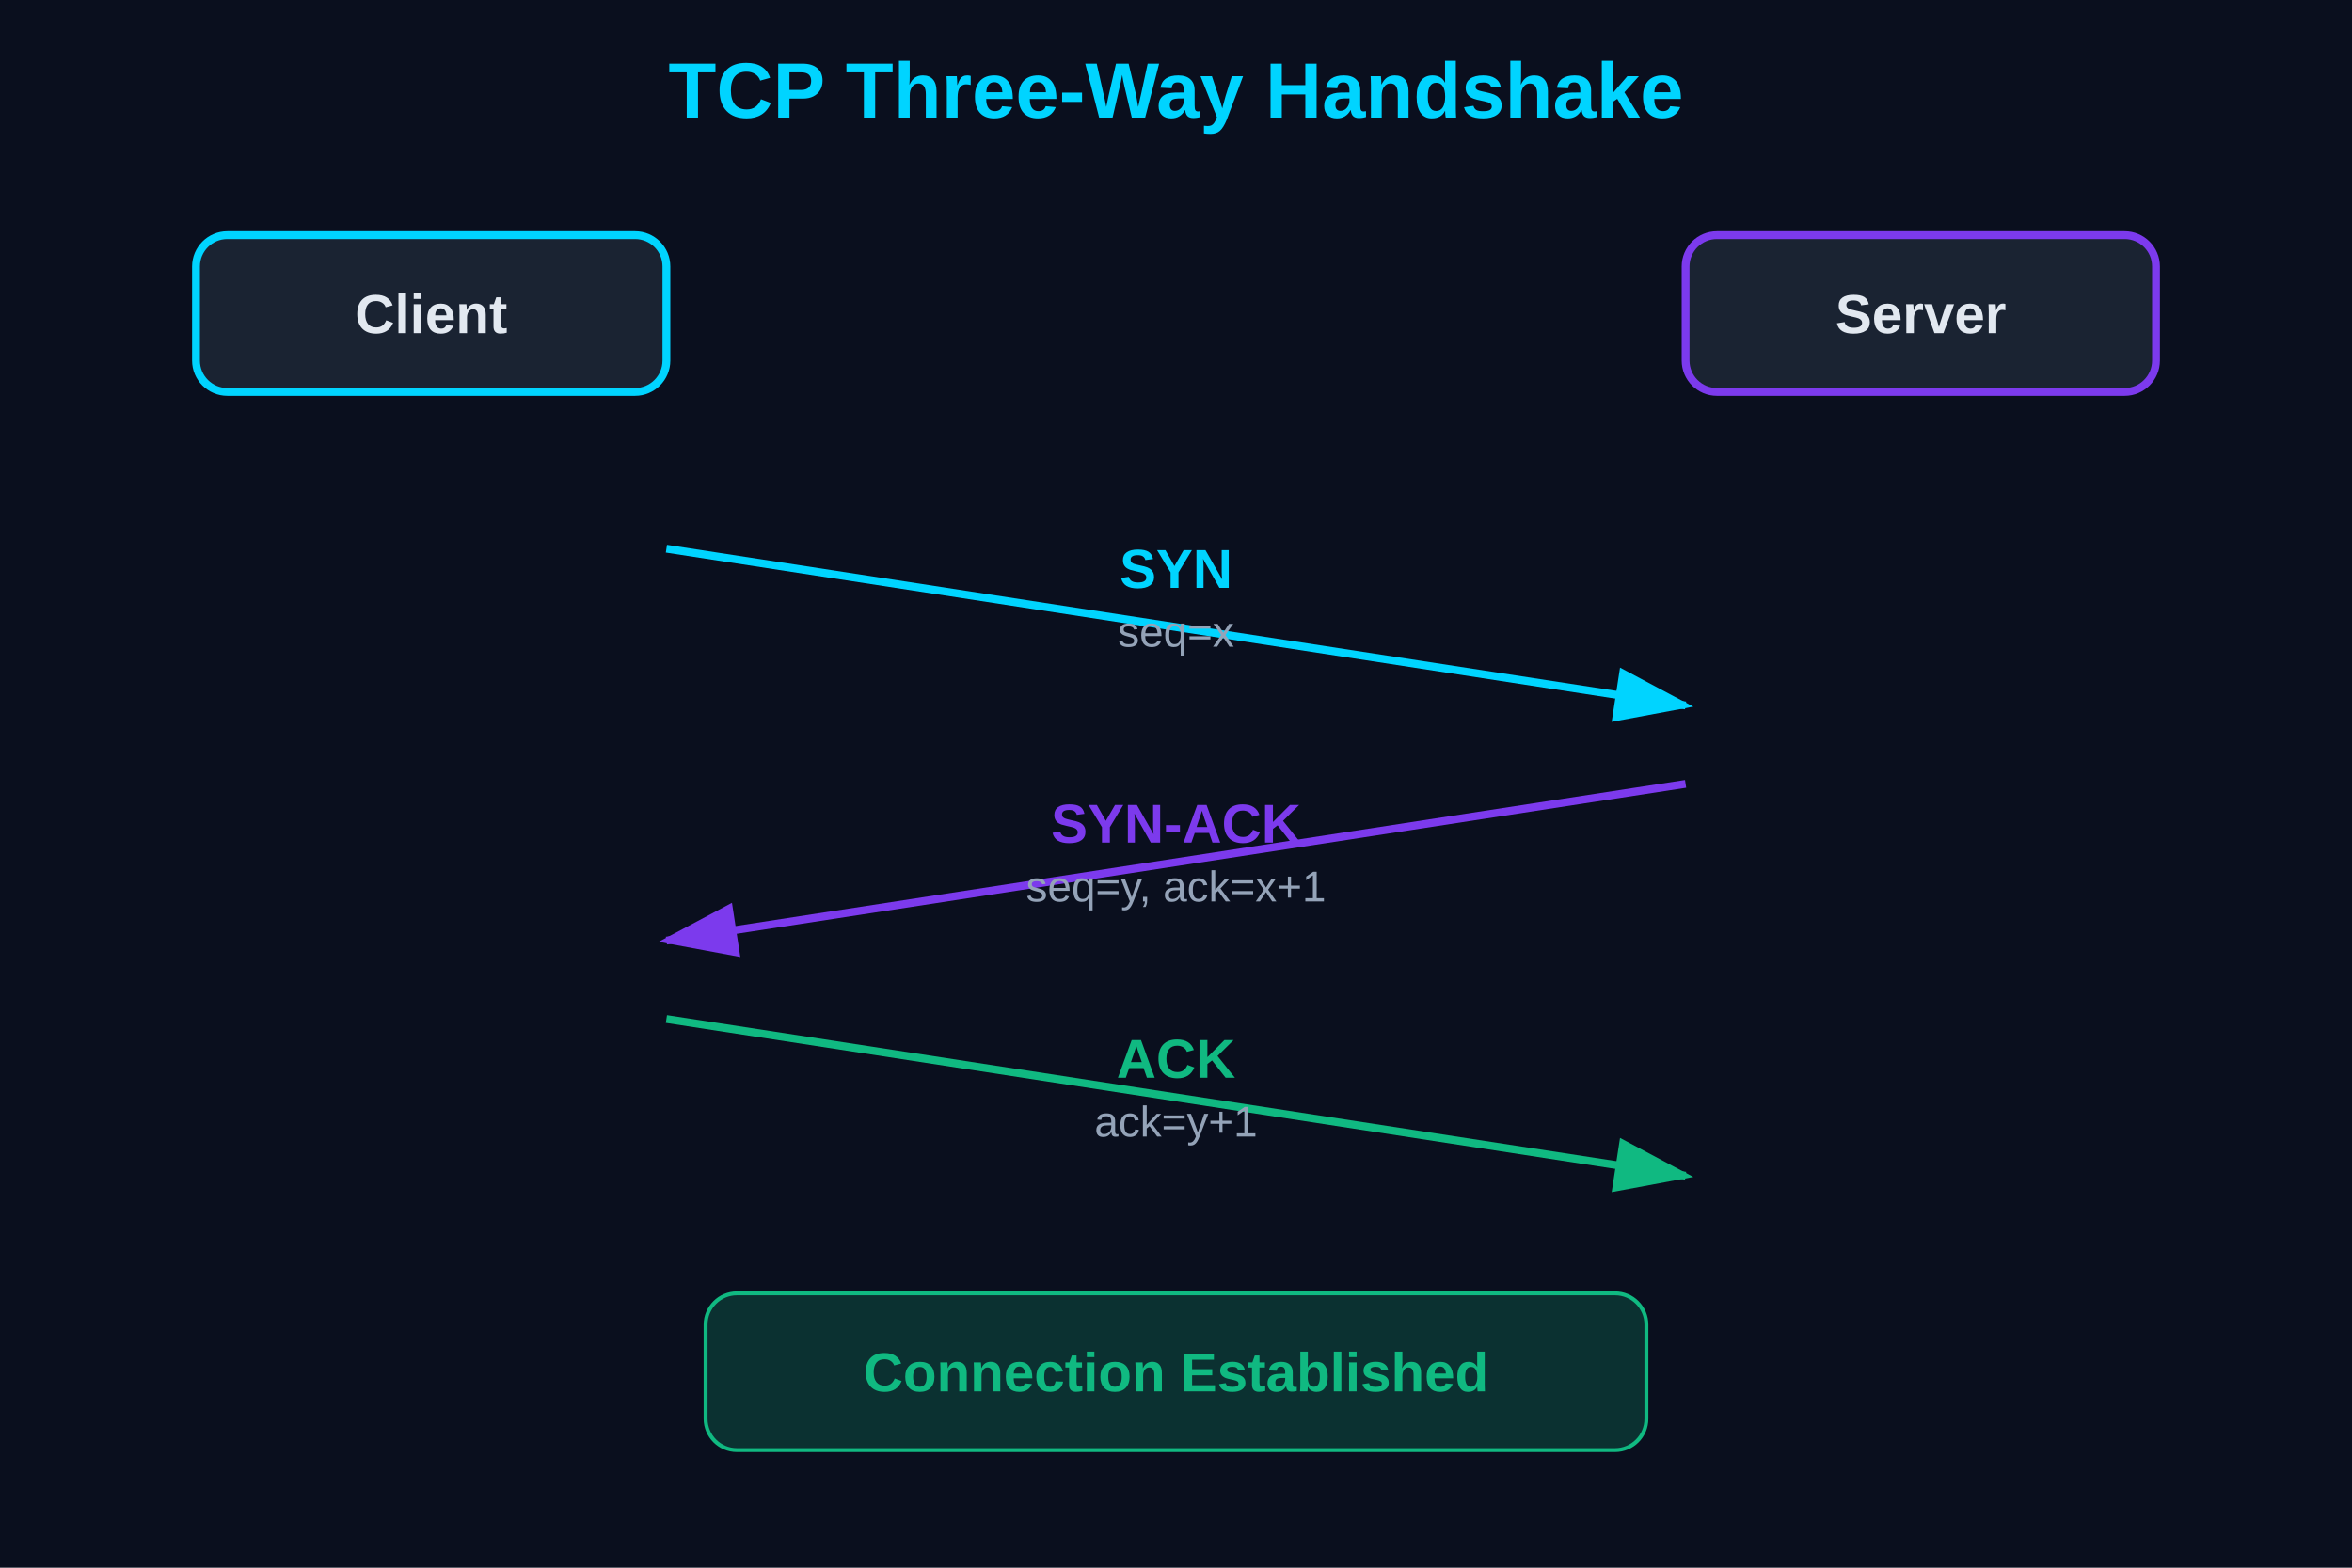
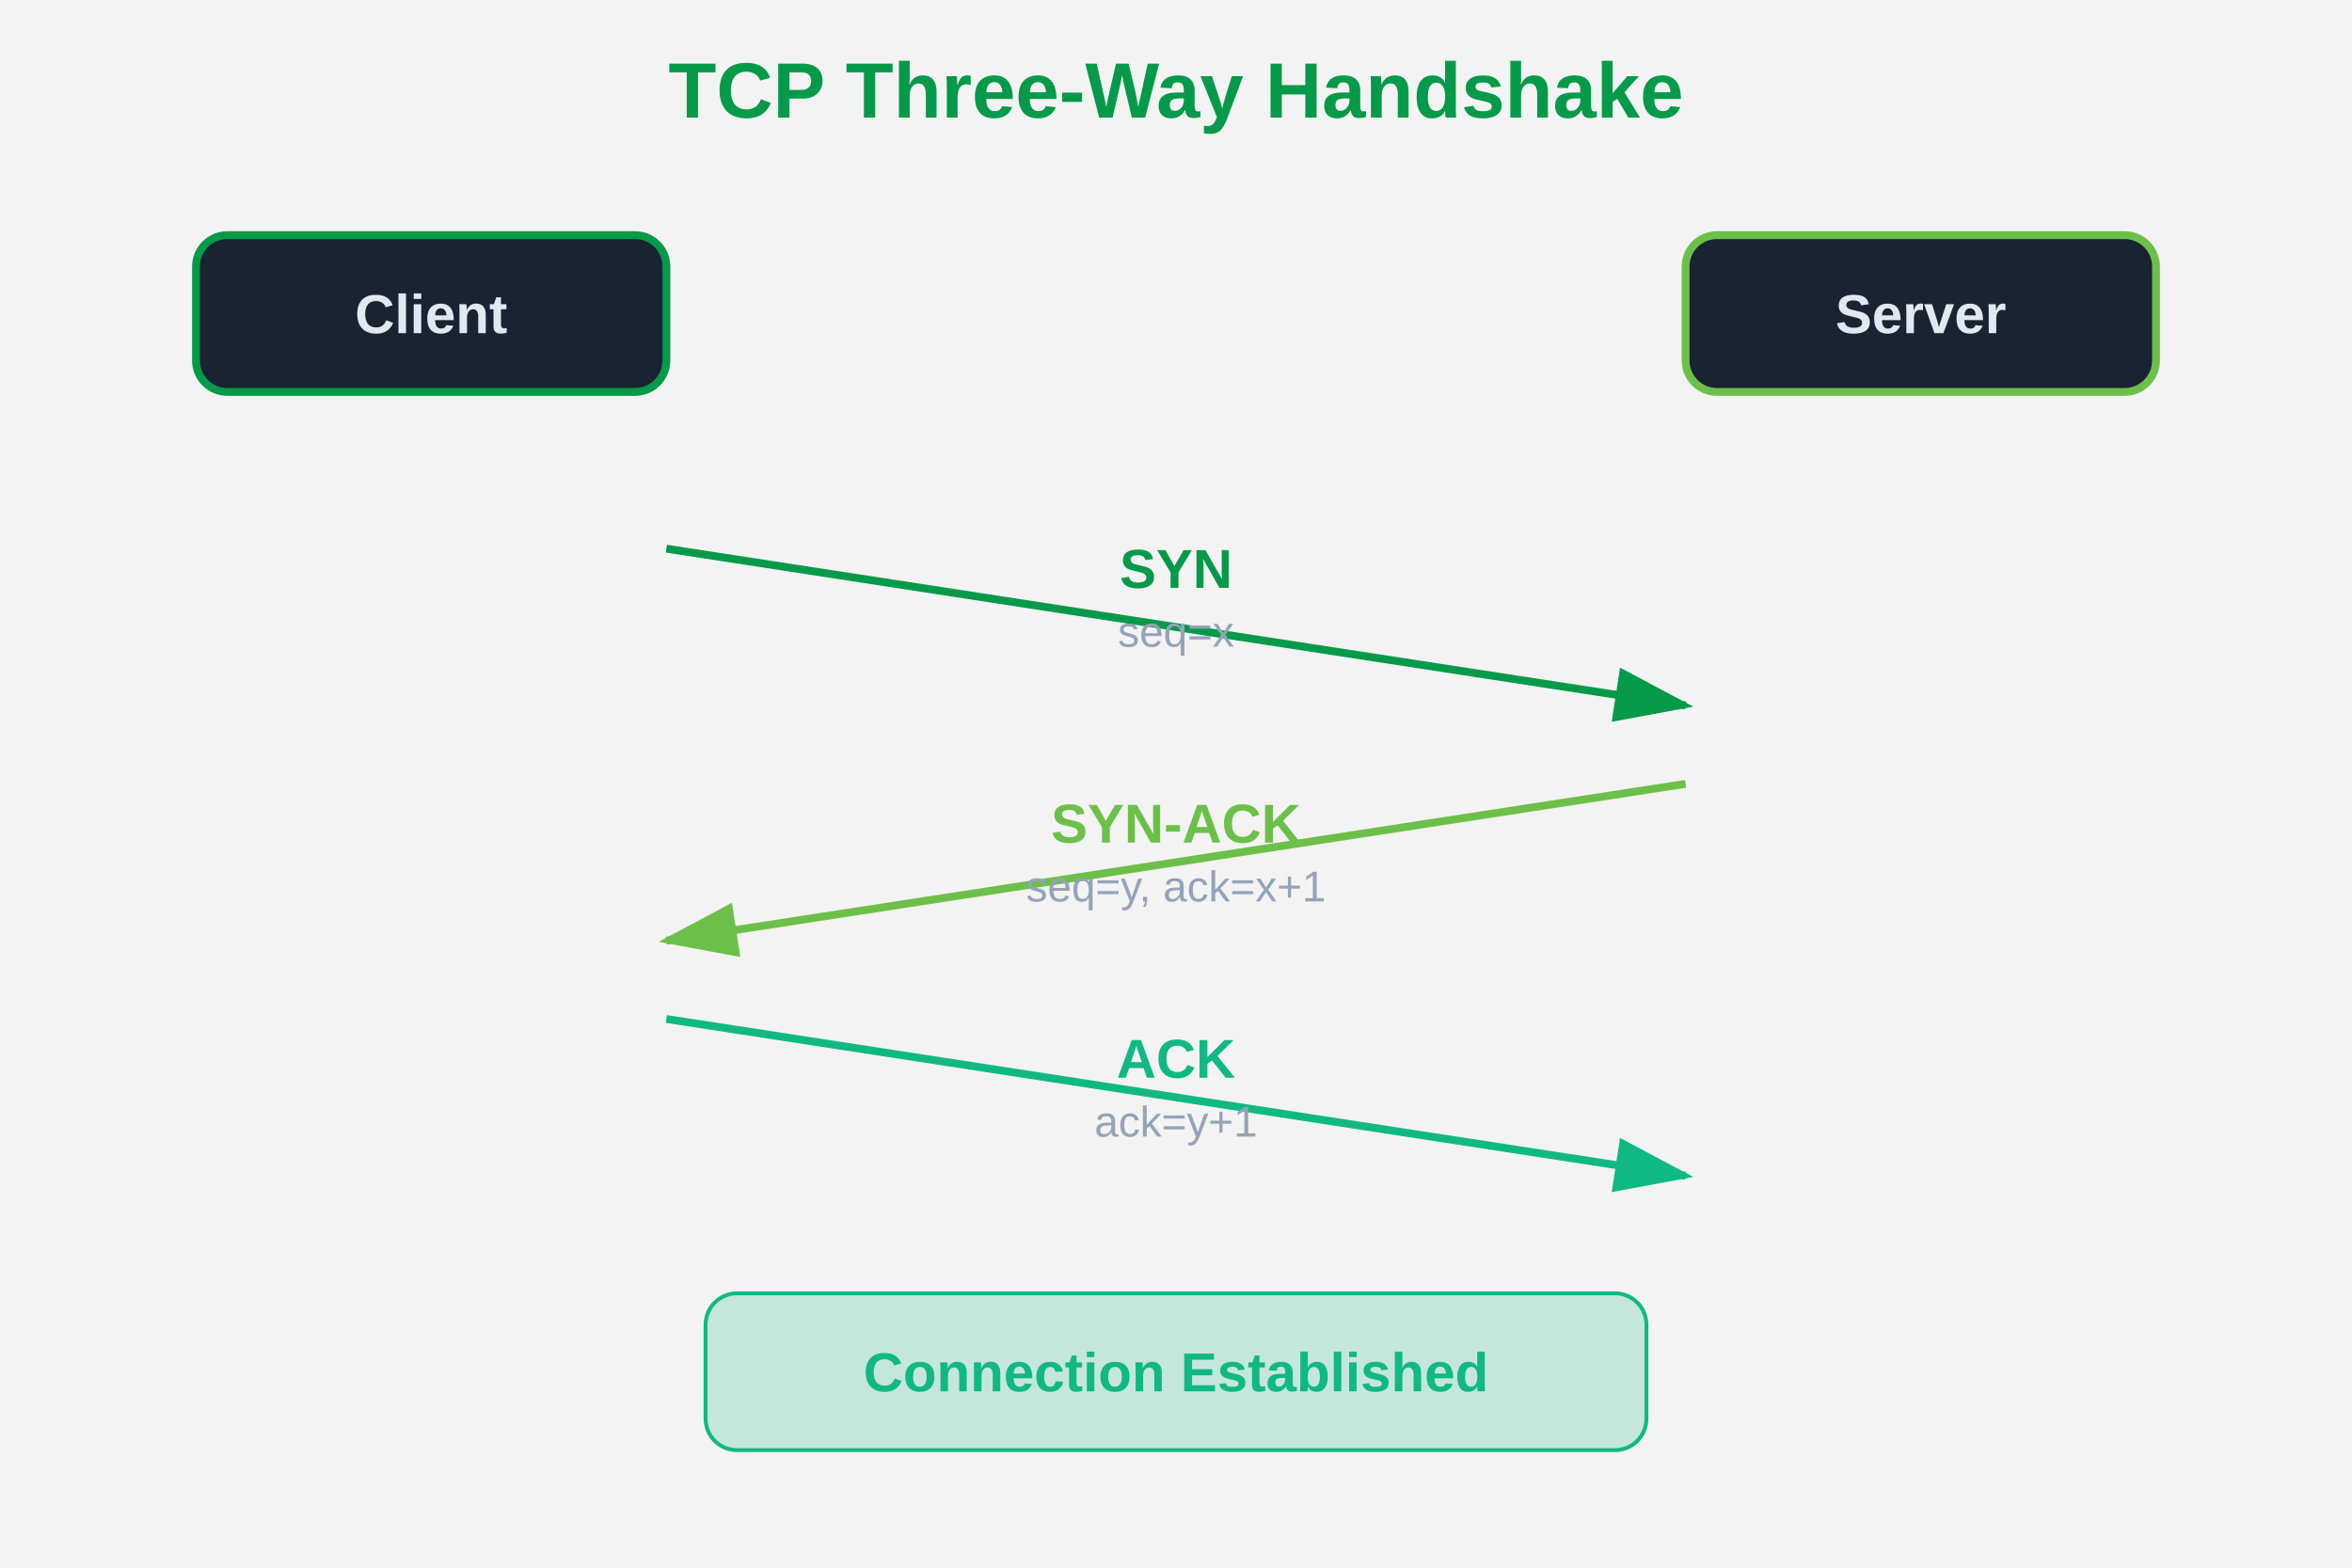
<svg xmlns="http://www.w3.org/2000/svg" viewBox="0 0 600 400">
-   <rect width="600" height="400" fill="#0a0f1e" />
-   <text x="300" y="30" font-family="Arial" font-size="20" fill="#00d4ff" text-anchor="middle" font-weight="bold">TCP Three-Way Handshake</text>
-   <rect x="50" y="60" width="120" height="40" rx="8" fill="#1a2332" stroke="#00d4ff" stroke-width="2" />
+   <rect width="600" height="400" fill="currentColor" opacity="0.05" />
+   <text x="300" y="30" font-family="Arial" font-size="20" fill="#049a49" text-anchor="middle" font-weight="bold">TCP Three-Way Handshake</text>
+   <rect x="50" y="60" width="120" height="40" rx="8" fill="#1a2332" stroke="#049a49" stroke-width="2" />
  <text x="110" y="85" font-family="Arial" font-size="14" fill="#e2e8f0" text-anchor="middle" font-weight="bold">Client</text>
-   <rect x="430" y="60" width="120" height="40" rx="8" fill="#1a2332" stroke="#7c3aed" stroke-width="2" />
+   <rect x="430" y="60" width="120" height="40" rx="8" fill="#1a2332" stroke="#6cc04a" stroke-width="2" />
  <text x="490" y="85" font-family="Arial" font-size="14" fill="#e2e8f0" text-anchor="middle" font-weight="bold">Server</text>
-   <line x1="170" y1="140" x2="430" y2="180" stroke="#00d4ff" stroke-width="2" marker-end="url(#arrow)" />
-   <text x="300" y="150" font-family="Arial" font-size="14" fill="#00d4ff" text-anchor="middle" font-weight="bold">SYN</text>
+   <line x1="170" y1="140" x2="430" y2="180" stroke="#049a49" stroke-width="2" marker-end="url(#arrow)" />
+   <text x="300" y="150" font-family="Arial" font-size="14" fill="#049a49" text-anchor="middle" font-weight="bold">SYN</text>
  <text x="300" y="165" font-family="Arial" font-size="11" fill="#94a3b8" text-anchor="middle">seq=x</text>
-   <line x1="430" y1="200" x2="170" y2="240" stroke="#7c3aed" stroke-width="2" marker-end="url(#arrow2)" />
-   <text x="300" y="215" font-family="Arial" font-size="14" fill="#7c3aed" text-anchor="middle" font-weight="bold">SYN-ACK</text>
+   <line x1="430" y1="200" x2="170" y2="240" stroke="#6cc04a" stroke-width="2" marker-end="url(#arrow2)" />
+   <text x="300" y="215" font-family="Arial" font-size="14" fill="#6cc04a" text-anchor="middle" font-weight="bold">SYN-ACK</text>
  <text x="300" y="230" font-family="Arial" font-size="11" fill="#94a3b8" text-anchor="middle">seq=y, ack=x+1</text>
  <line x1="170" y1="260" x2="430" y2="300" stroke="#10b981" stroke-width="2" marker-end="url(#arrow3)" />
  <text x="300" y="275" font-family="Arial" font-size="14" fill="#10b981" text-anchor="middle" font-weight="bold">ACK</text>
  <text x="300" y="290" font-family="Arial" font-size="11" fill="#94a3b8" text-anchor="middle">ack=y+1</text>
  <rect x="180" y="330" width="240" height="40" rx="8" fill="#10b981" fill-opacity="0.2" stroke="#10b981" stroke-width="1" />
  <text x="300" y="355" font-family="Arial" font-size="14" fill="#10b981" text-anchor="middle" font-weight="bold">Connection Established</text>
  <defs>
    <marker id="arrow" markerWidth="10" markerHeight="7" refX="9" refY="3.5" orient="auto">
-       <polygon points="0 0, 10 3.5, 0 7" fill="#00d4ff" />
+       <polygon points="0 0, 10 3.5, 0 7" fill="#049a49" />
    </marker>
    <marker id="arrow2" markerWidth="10" markerHeight="7" refX="9" refY="3.5" orient="auto">
-       <polygon points="0 0, 10 3.5, 0 7" fill="#7c3aed" />
+       <polygon points="0 0, 10 3.5, 0 7" fill="#6cc04a" />
    </marker>
    <marker id="arrow3" markerWidth="10" markerHeight="7" refX="9" refY="3.5" orient="auto">
      <polygon points="0 0, 10 3.5, 0 7" fill="#10b981" />
    </marker>
  </defs>
</svg>
